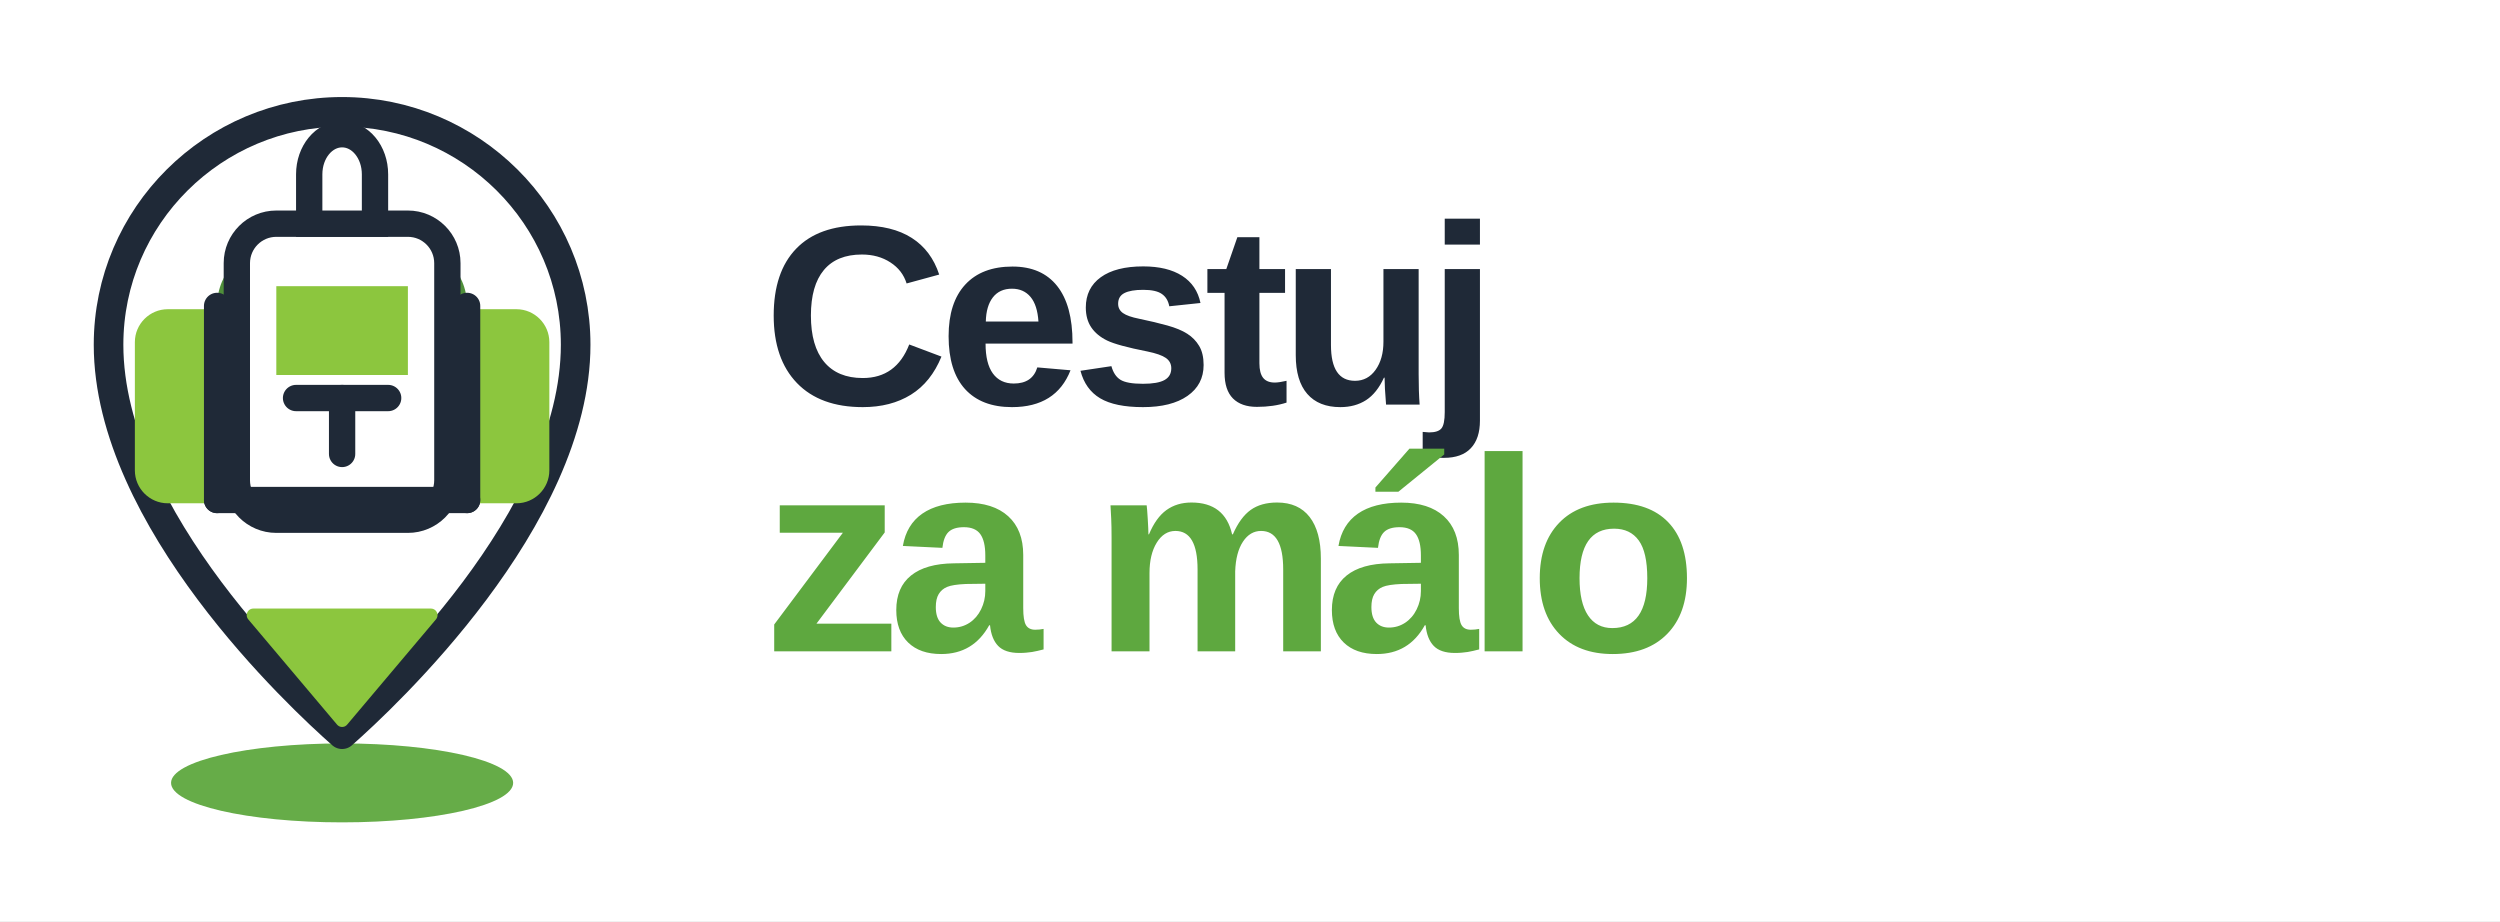
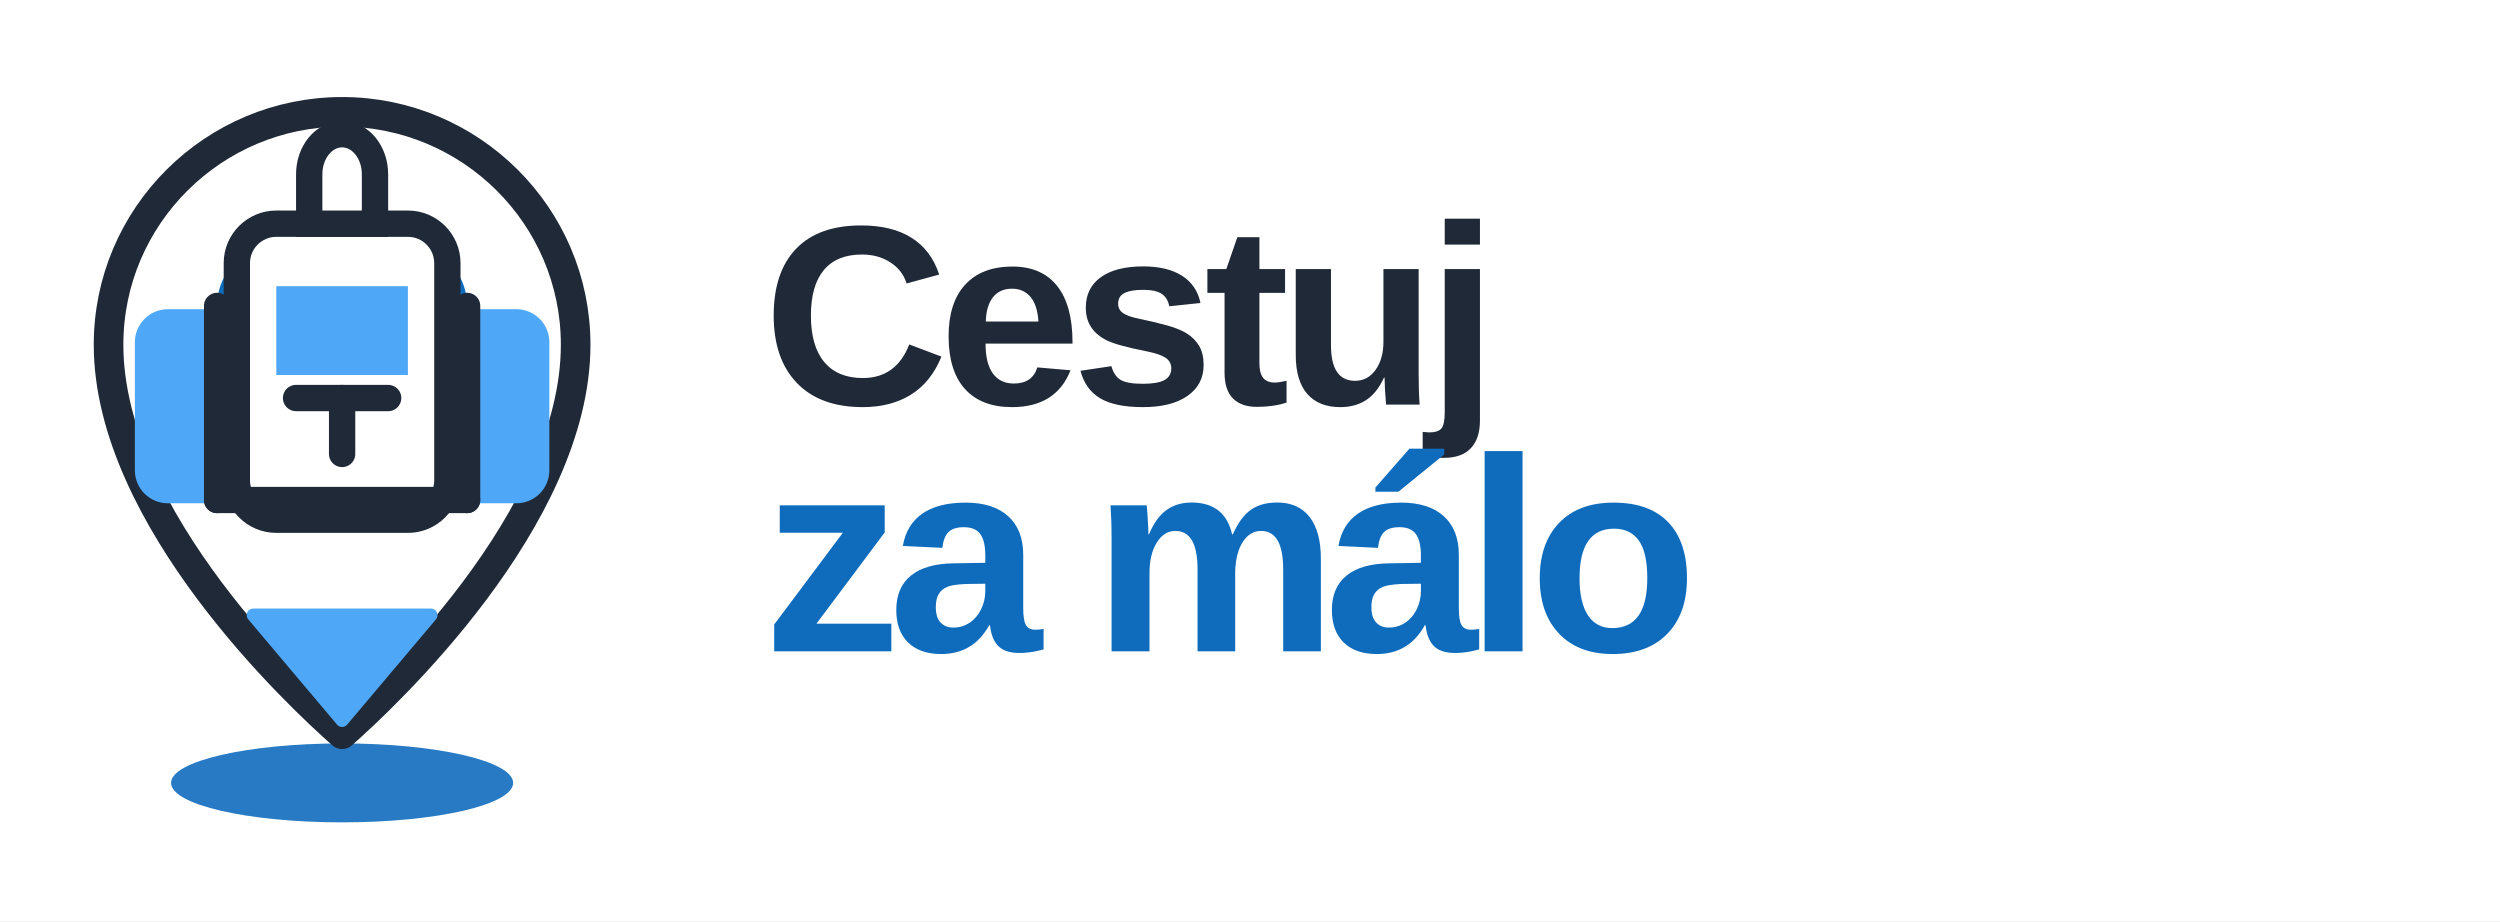
<svg xmlns="http://www.w3.org/2000/svg" viewBox="0 0 760 280" role="img" aria-label="Cestuj za malo logo">
  <rect width="760" height="280" fill="#ffffff" />
-   <ellipse cx="104" cy="238" rx="52" ry="12" fill="#5EA83F" opacity="0.95" />
+   <ellipse cx="104" cy="238" rx="52" ry="12" fill="#0F6CBD" opacity="0.9" />
  <path d="M104 34C65 34 33 65.6 33 104.8C33 157.7 91.3 212 104 223.2C116.7 212 175 157.7 175 104.8C175 65.6 143 34 104 34Z" fill="#ffffff" stroke="#1F2937" stroke-width="9" stroke-linejoin="round" />
-   <path d="M77 187H131L104 219L77 187Z" fill="#8CC63E" stroke="#8CC63E" stroke-width="4" stroke-linejoin="round" />
-   <path d="M66 93C66 82.5 74.5 74 85 74H123C133.5 74 142 82.5 142 93V152H66V93Z" fill="#4F8F3A" />
-   <path d="M67 94H51C45.5 94 41 98.5 41 104V143C41 148.5 45.5 153 51 153H67V94Z" fill="#8CC63E" />
-   <path d="M157 94H141V153H157C162.5 153 167 148.5 167 143V104C167 98.5 162.5 94 157 94Z" fill="#8CC63E" />
+   <path d="M77 187H131L104 219L77 187Z" fill="#4FA8F7" stroke="#4FA8F7" stroke-width="4" stroke-linejoin="round" />
+   <path d="M66 93C66 82.5 74.5 74 85 74H123C133.5 74 142 82.5 142 93V152H66V93Z" fill="#0F6CBD" />
+   <path d="M67 94H51C45.5 94 41 98.5 41 104V143C41 148.5 45.5 153 51 153H67V94Z" fill="#4FA8F7" />
+   <path d="M157 94H141V153H157C162.5 153 167 148.5 167 143V104C167 98.5 162.5 94 157 94Z" fill="#4FA8F7" />
  <rect x="72" y="68" width="64" height="90" rx="12" fill="#ffffff" stroke="#1F2937" stroke-width="8" />
-   <path d="M84 87H124V114H84V87Z" fill="#8CC63E" />
+   <path d="M84 87H124V114H84V87Z" fill="#4FA8F7" />
  <path d="M90 121H118" stroke="#1F2937" stroke-width="8" stroke-linecap="round" />
  <path d="M104 121V138" stroke="#1F2937" stroke-width="8" stroke-linecap="round" />
  <path d="M94 53C94 46.2 98.5 40.8 104 40.8C109.5 40.8 114 46.2 114 53V68H94V53Z" fill="#ffffff" stroke="#1F2937" stroke-width="8" />
  <path d="M66 93V152" stroke="#1F2937" stroke-width="8" stroke-linecap="round" />
  <path d="M142 93V152" stroke="#1F2937" stroke-width="8" stroke-linecap="round" />
  <path d="M66 152H142" stroke="#1F2937" stroke-width="8" stroke-linecap="round" />
  <text x="232" y="123" fill="#1F2937" font-family="Poppins, Arial, sans-serif" font-size="78" font-weight="700" letter-spacing="-3">Cestuj</text>
-   <text x="232" y="198" fill="#5EA83F" font-family="Poppins, Arial, sans-serif" font-size="84" font-weight="700" letter-spacing="-4">za málo</text>
+   <text x="232" y="198" fill="#0F6CBD" font-family="Poppins, Arial, sans-serif" font-size="84" font-weight="700" letter-spacing="-4">za málo</text>
</svg>
